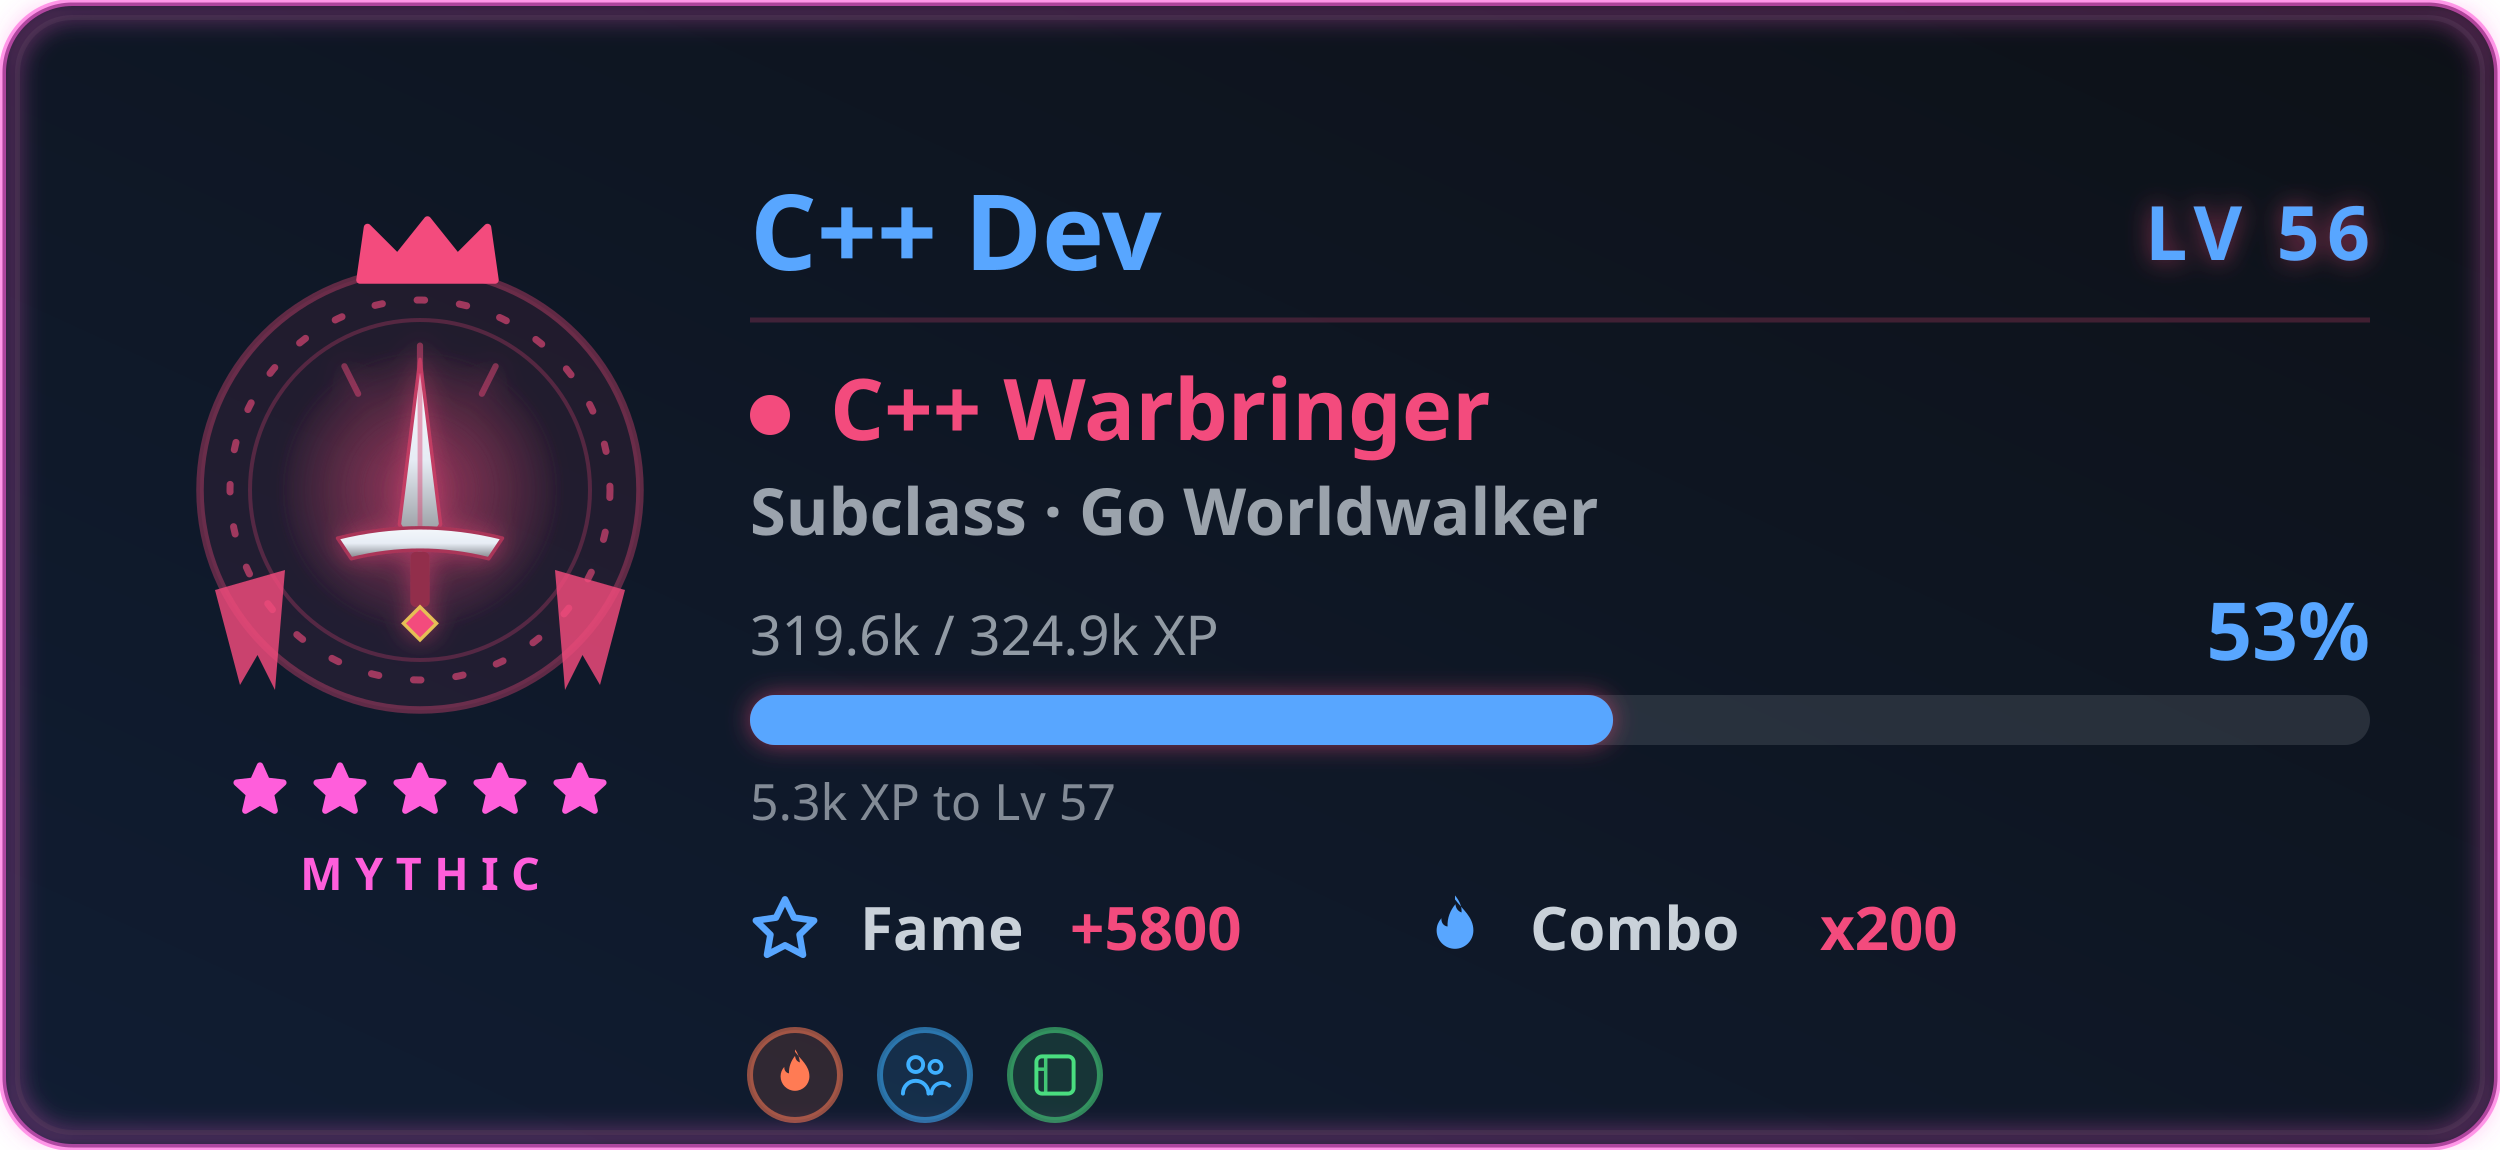
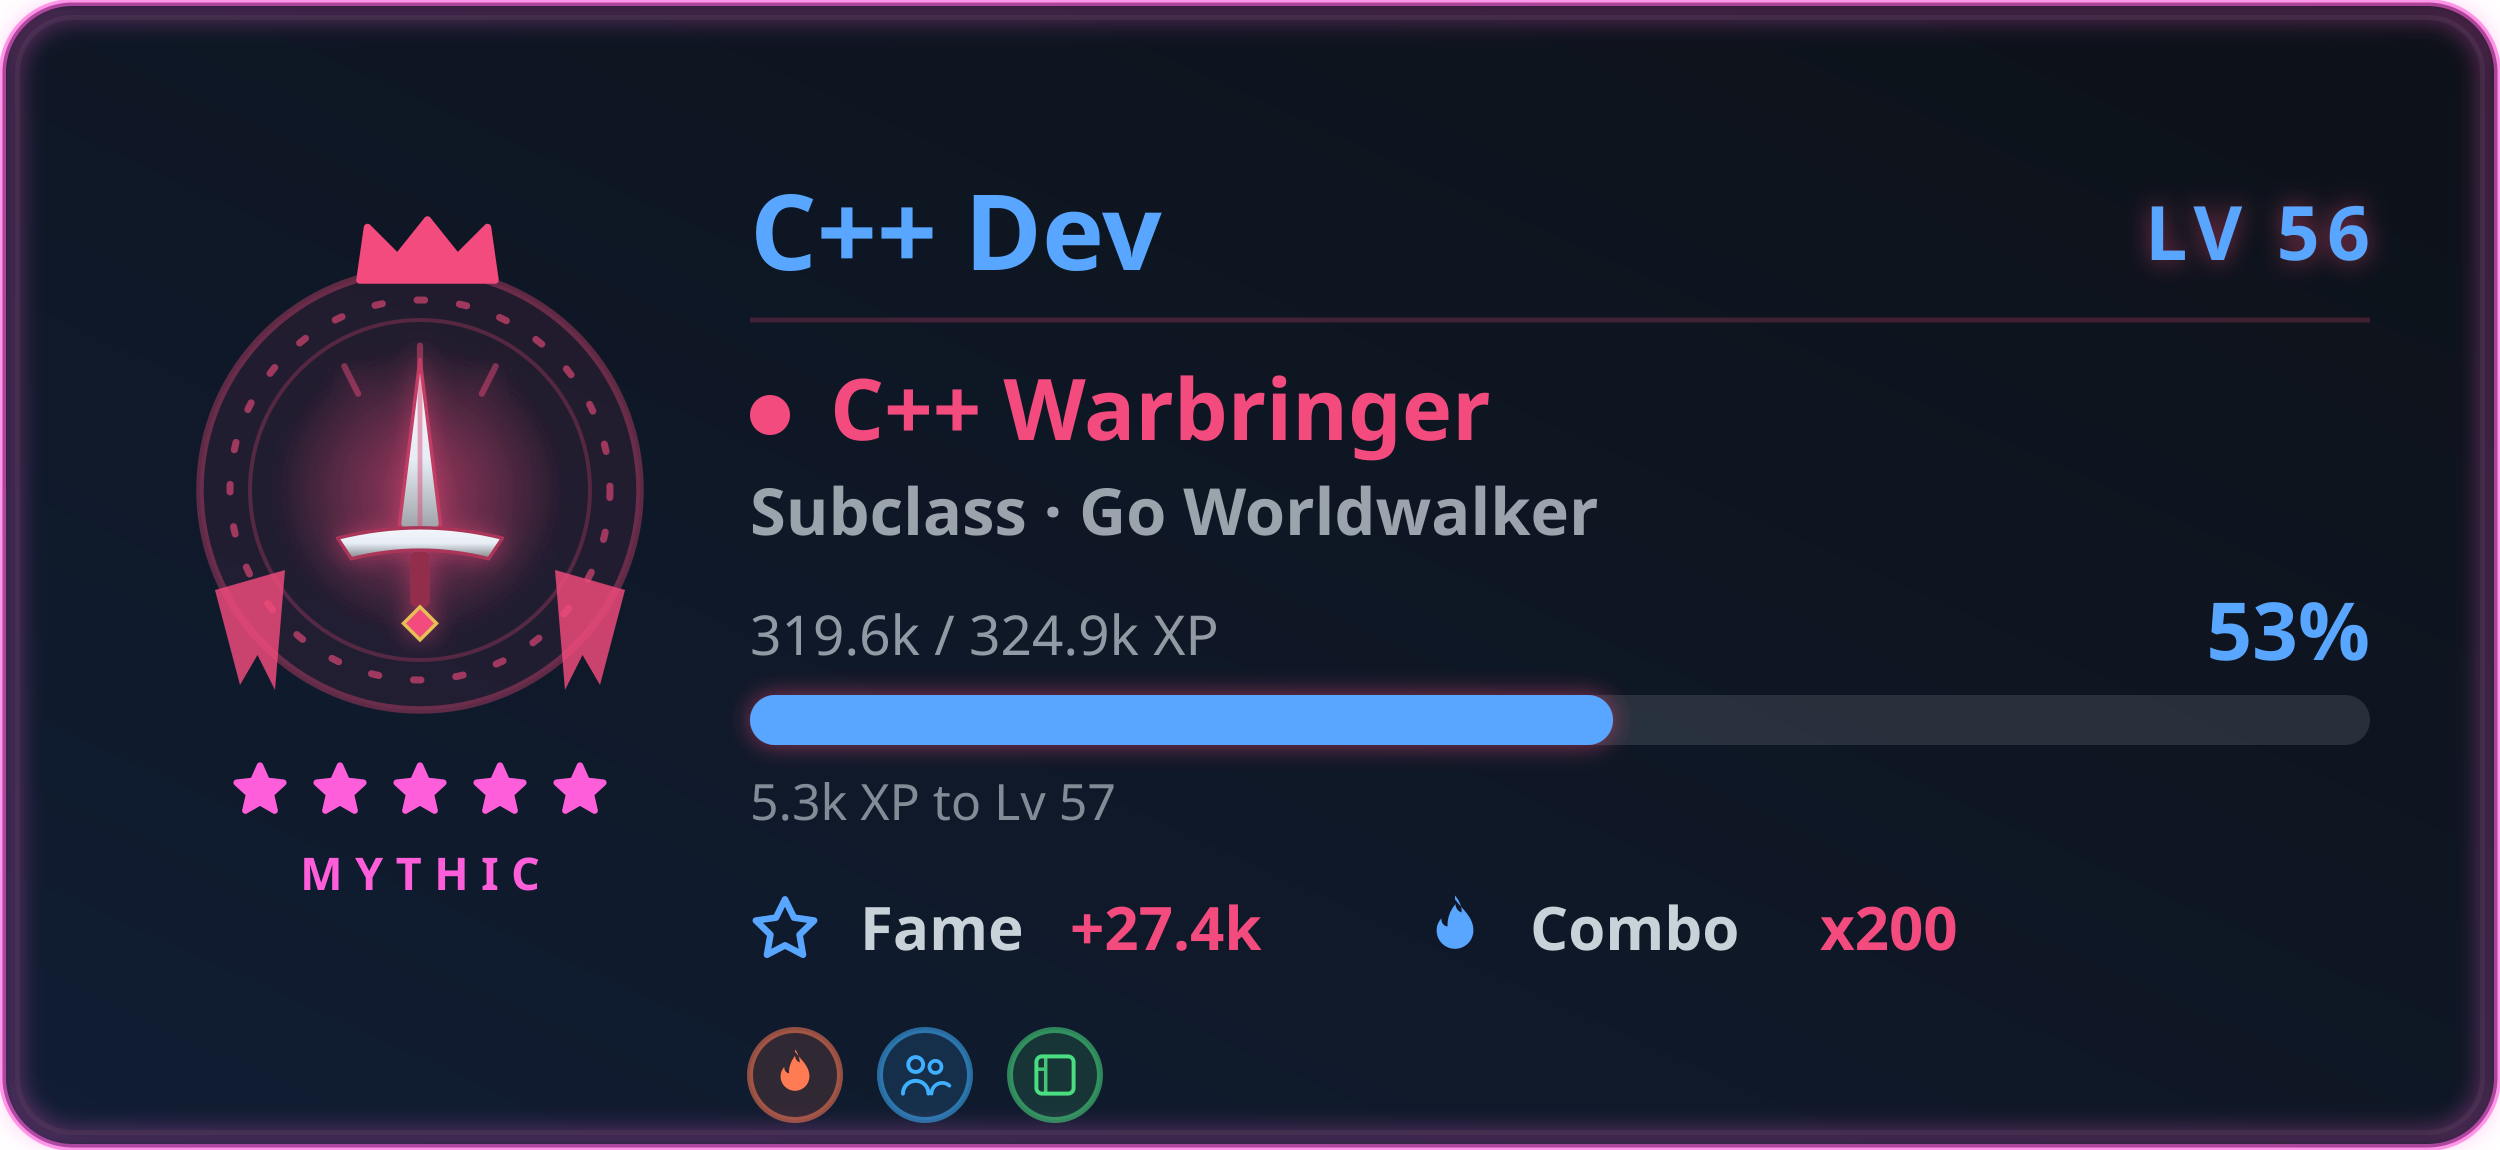
<svg xmlns="http://www.w3.org/2000/svg" width="500" height="230" viewBox="0 0 500 230" role="img" aria-labelledby="card-title-a11y card-desc-a11y">
  <style>
text { font-family: 'Segoe UI', Ubuntu, 'Helvetica Neue', sans-serif; }
.title { font-size: 18px; font-weight: 600; fill: #58a6ff; }
.title-icon { fill: #58a6ff; }
.icon { fill: #58a6ff; }


.gl-name { font-size: 21px; font-weight: 700; fill: #58a6ff; }
.gl-lvl { font-size: 15px; font-weight: 800; letter-spacing: 1.5px; fill: #58a6ff; }
.gl-class { font-size: 17px; font-weight: 700; fill: #f34b7d; }
.gl-sub { font-size: 13px; font-weight: 600; fill: #c9d1d9; opacity: 0.75; }
.gl-meta { font-size: 11px; fill: #c9d1d9; opacity: 0.7; }
.gl-pct { font-size: 16px; font-weight: 800; fill: #58a6ff; }
.gl-chip-label { font-size: 12px; font-weight: 600; fill: #c9d1d9; }
.gl-chip-value { font-size: 12px; font-weight: 800; fill: #f34b7d; }
.gl-hint { font-size: 10px; fill: #c9d1d9; opacity: 0.62; }
.gl-rarity { font-size: 9px; font-weight: 700; letter-spacing: 2.5px; fill: #ff5edb; }

</style>
  <defs>
    <linearGradient id="card-bg" x1="0" y1="0" x2="1" y2="1" gradientTransform="rotate(90, 0.5, 0.5)">
      <stop offset="0.0%" stop-color="#0d1117" />
      <stop offset="100.0%" stop-color="#101d33" />
    </linearGradient>
    <filter id="card-glow" x="-50%" y="-50%" width="200%" height="200%">
      <feGaussianBlur in="SourceGraphic" stdDeviation="3" result="blur" />
      <feFlood flood-color="#58a6ff" flood-opacity="0.55" result="tint" />
      <feComposite in="tint" in2="blur" operator="in" result="softGlow" />
      <feMerge>
        <feMergeNode in="softGlow" />
        <feMergeNode in="SourceGraphic" />
      </feMerge>
    </filter>
    <filter id="gl-glow" x="-60%" y="-60%" width="220%" height="220%">
      <feGaussianBlur in="SourceGraphic" stdDeviation="2.4" result="b" />
      <feFlood flood-color="#f34b7d" flood-opacity="0.55" result="t" />
      <feComposite in="t" in2="b" operator="in" result="g" />
      <feMerge>
        <feMergeNode in="g" />
        <feMergeNode in="SourceGraphic" />
      </feMerge>
    </filter>
    <filter id="gl-rarity" x="-20%" y="-20%" width="140%" height="140%">
      <feGaussianBlur stdDeviation="2.4" />
    </filter>
  </defs>
  <rect x="0.5" y="0.5" width="499" height="229" rx="14" fill="url(#card-bg)" stroke="#ff5edb" stroke-width="1.4" stroke-opacity="0.6" />
  <rect x="3.5" y="3.5" width="493" height="223" rx="11" fill="none" stroke="#30363d" stroke-opacity="0.4" />
  <rect x="2" y="2" width="496" height="226" rx="13" fill="none" stroke="#ff5edb" stroke-width="3.5" stroke-opacity="0.4" filter="url(#gl-rarity)" />
  <g class="fade">
    <g class="">
      <g class="flourish">
        <g transform="translate(84,0)">
          <g transform="translate(0,98)" fill="#f34b7d" opacity="0.82">
            <path d="M27 16 L41 20 L36 39 L32.5 33 L29 40 Z" />
          </g>
        </g>
        <g transform="translate(84,0) scale(-1,1)">
          <g transform="translate(0,98)" fill="#f34b7d" opacity="0.82">
            <path d="M27 16 L41 20 L36 39 L32.5 33 L29 40 Z" />
          </g>
        </g>
      </g>
      <circle cx="84" cy="98" r="44" fill="#f34b7d" fill-opacity="0.08" stroke="#f34b7d" stroke-opacity="0.35" stroke-width="1.5" />
      <g class="">
        <circle cx="84" cy="98" r="38" fill="none" stroke="#f34b7d" stroke-opacity="0.6" stroke-width="1.4" stroke-dasharray="1.5 7" stroke-linecap="round" />
        <circle cx="84" cy="98" r="34" fill="none" stroke="#f34b7d" stroke-opacity="0.25" stroke-width="0.8" />
      </g>
      <g class="" filter="url(#gl-glow)">
        <svg class="" x="51" y="65" width="66" height="66" viewBox="0 0 48 48" aria-hidden="true">
          <defs>
            <radialGradient id="cpHalo" cx="0.5" cy="0.5" r="0.5">
              <stop offset="0" stop-color="#f34b7d" stop-opacity="0.42" />
              <stop offset="1" stop-color="#f34b7d" stop-opacity="0" />
            </radialGradient>
            <linearGradient id="cpBlade" x1="0" y1="0" x2="0" y2="1">
              <stop offset="0" stop-color="#f4f7fb" />
              <stop offset="0.5" stop-color="#e7edf5" />
              <stop offset="1" stop-color="#7f8287" />
            </linearGradient>
          </defs>
          <circle cx="24" cy="24" r="21" fill="url(#cpHalo)" />
          <g stroke="#f34b7d" stroke-width="0.9" stroke-opacity="0.45" stroke-linecap="round">
            <path d="M24 3 V8 M13 6 L15 10 M35 6 L33 10" />
          </g>
          <path d="M24 5 L27 29 L24 34 L21 29 Z" fill="url(#cpBlade)" stroke="#c23c64" stroke-width="0.5" stroke-linejoin="round" />
          <path d="M24 7 V31" stroke="#db4471" stroke-width="0.7" stroke-opacity="0.45" />
          <path d="M12 31 Q24 28 36 31 L34 34 Q24 31.5 14 34 Z" fill="url(#cpBlade)" stroke="#aa3558" stroke-width="0.5" stroke-linejoin="round" />
          <rect x="22.6" y="33" width="2.8" height="8" rx="0.8" fill="#922d4b" />
          <path d="M24 41 l2.4 2.4 l-2.4 2.4 l-2.4 -2.4 Z" fill="#f34b7d" stroke="#e6bf55" stroke-width="0.5" />
        </svg>
      </g>
      <g transform="translate(69, 42.5) scale(1.5)">
        <path d="M2 9 L3 2 L7 6 L11 1 L15 6 L19 2 L20 9 Z" fill="#f34b7d" stroke="#f34b7d" stroke-width="1" stroke-linejoin="round" />
      </g>
    </g>
    <g>
      <g class="" transform="translate(45.5, 151.5) scale(0.5416667)" fill="#ff5edb" stroke="#ff5edb" stroke-width="2.4" stroke-linejoin="round" stroke-linecap="round" opacity="1">
        <path d="M12 3 L14.5 8.6 L20.6 9.3 L16 13.5 L17.4 19.6 L12 16.5 L6.6 19.6 L8 13.5 L3.4 9.3 L9.5 8.6 Z" />
      </g>
      <g class="" transform="translate(61.5, 151.5) scale(0.5416667)" fill="#ff5edb" stroke="#ff5edb" stroke-width="2.4" stroke-linejoin="round" stroke-linecap="round" opacity="1">
        <path d="M12 3 L14.5 8.6 L20.6 9.3 L16 13.5 L17.4 19.6 L12 16.5 L6.6 19.6 L8 13.5 L3.4 9.3 L9.5 8.6 Z" />
      </g>
      <g class="" transform="translate(77.5, 151.5) scale(0.5416667)" fill="#ff5edb" stroke="#ff5edb" stroke-width="2.4" stroke-linejoin="round" stroke-linecap="round" opacity="1">
        <path d="M12 3 L14.5 8.6 L20.6 9.3 L16 13.5 L17.4 19.6 L12 16.5 L6.6 19.6 L8 13.5 L3.4 9.3 L9.5 8.6 Z" />
      </g>
      <g class="" transform="translate(93.5, 151.5) scale(0.5416667)" fill="#ff5edb" stroke="#ff5edb" stroke-width="2.4" stroke-linejoin="round" stroke-linecap="round" opacity="1">
        <path d="M12 3 L14.5 8.6 L20.6 9.3 L16 13.5 L17.4 19.6 L12 16.5 L6.6 19.6 L8 13.5 L3.4 9.3 L9.5 8.6 Z" />
      </g>
      <g class="" transform="translate(109.5, 151.5) scale(0.5416667)" fill="#ff5edb" stroke="#ff5edb" stroke-width="2.4" stroke-linejoin="round" stroke-linecap="round" opacity="1">
        <path d="M12 3 L14.5 8.6 L20.6 9.3 L16 13.5 L17.4 19.6 L12 16.5 L6.6 19.6 L8 13.5 L3.4 9.3 L9.5 8.6 Z" />
      </g>
    </g>
    <text class="gl-rarity" x="84" y="178" text-anchor="middle">MYTHIC</text>
  </g>
  <g class="fade" style="animation-delay:.15s">
    <text class="gl-name" x="150" y="54">C++ Dev</text>
    <text class="gl-lvl glow-pulse" x="474" y="52" text-anchor="end" filter="url(#gl-glow)">LV 56</text>
    <line x1="150" y1="64" x2="474" y2="64" stroke="#f34b7d" stroke-opacity="0.22" stroke-width="1" />
    <circle cx="154" cy="83" r="4" fill="#f34b7d" />
    <text class="gl-class" x="166" y="88">C++ Warbringer</text>
    <text class="gl-sub" x="150" y="107">Subclass · Go Worldwalker</text>
    <text class="gl-meta" x="150" y="131">319.6k / 324.9k XP</text>
    <text class="gl-pct " x="474" y="132" text-anchor="end">53%</text>
    <rect x="150" y="139" width="324" height="10" rx="5" fill="#c9d1d9" fill-opacity="0.14" />
    <rect class="xp-fill " x="150" y="139" width="172.609" height="10" rx="5" fill="#58a6ff" filter="url(#gl-glow)" />
    <text class="gl-hint" x="150" y="164">5.3k XP to Lv 57</text>
    <g transform="translate(150, 190)">
      <svg class="icon" x="0" y="-11" width="14" height="14" viewBox="0 0 16 16" aria-hidden="true">
        <path fill-rule="evenodd" d="M8 .25a.75.75 0 0 1 .673.418l1.882 3.815 4.21.612a.75.75 0 0 1 .416 1.279l-3.046 2.97.719 4.192a.75.75 0 0 1-1.088.791L8 12.347l-3.766 1.98a.75.75 0 0 1-1.088-.79l.72-4.194L.818 6.374a.75.75 0 0 1 .416-1.28l4.21-.611L7.327.668A.75.75 0 0 1 8 .25zm0 2.445L6.615 5.5a.75.75 0 0 1-.564.41l-3.097.45 2.24 2.184a.75.75 0 0 1 .216.664l-.528 3.084 2.769-1.456a.75.75 0 0 1 .698 0l2.77 1.456-.53-3.084a.75.75 0 0 1 .216-.664l2.24-2.183-3.096-.45a.75.75 0 0 1-.564-.41L8 2.694v.001z" />
      </svg>
      <text class="gl-chip-label" x="22" y="0">Fame</text>
-       <text class="gl-chip-value" x="64" y="0">+5800</text>
+       <text class="gl-chip-value" x="64" y="0">+27.4k</text>
    </g>
    <g transform="translate(284, 190)">
      <svg class="icon" x="0" y="-11" width="14" height="14" viewBox="0 0 16 16" aria-hidden="true">
        <path fill-rule="evenodd" d="M8 1c1.7 2.3 4.2 4 4.2 7.1a4.2 4.2 0 0 1-8.4 0c0-1.1.4-2 1.1-2.8-.1 1 .5 1.8 1.4 1.9-.1-1.9.6-3.7 1.8-5.1.1 1 .6 1.6 1.4 1.9.1-1.4-.5-2.7-1.5-3.9z" />
      </svg>
      <text class="gl-chip-label" x="22" y="0">Combo</text>
      <text class="gl-chip-value" x="80" y="0">x200</text>
    </g>
  </g>
  <g class="fade" style="animation-delay:.2s">
    <g transform="translate(159, 215)">
      <g transform="translate(0, 0)">
        <circle r="9" fill="#ff7b54" fill-opacity="0.14" stroke="#ff7b54" stroke-opacity="0.55" stroke-width="1.2" />
        <g transform="translate(-5.58, -5.58) scale(0.465)">
          <path d="M12 2c2.5 3.4 6.2 6 6.2 10.6a6.2 6.2 0 0 1-12.4 0c0-1.6.6-3 1.6-4.1-.1 1.5.8 2.6 2 2.8-.1-2.8.9-5.4 2.6-7.5.2 1.5.9 2.4 2.1 2.8-.2-2-.8-4-2.1-5.6Z" fill="#ff7b54" />
        </g>
      </g>
      <g transform="translate(26, 0)">
        <circle r="9" fill="#3fb0ff" fill-opacity="0.14" stroke="#3fb0ff" stroke-opacity="0.55" stroke-width="1.2" />
        <g transform="translate(-5.58, -5.58) scale(0.465)">
          <circle cx="8" cy="7.5" r="3.2" fill="none" stroke="#3fb0ff" stroke-width="1.7" />
          <path d="M2.5 20a5.5 5.5 0 0 1 11 0" fill="none" stroke="#3fb0ff" stroke-width="1.7" stroke-linecap="round" />
          <circle cx="16.5" cy="8.5" r="2.6" fill="none" stroke="#3fb0ff" stroke-width="1.6" />
          <path d="M14.8 20a4.6 4.6 0 0 1 7.7-3.4" fill="none" stroke="#3fb0ff" stroke-width="1.6" stroke-linecap="round" />
        </g>
      </g>
      <g transform="translate(52, 0)">
        <circle r="9" fill="#4ade80" fill-opacity="0.14" stroke="#4ade80" stroke-opacity="0.55" stroke-width="1.2" />
        <g transform="translate(-5.58, -5.58) scale(0.465)">
          <rect x="4" y="4" width="16" height="16" rx="2.4" fill="none" stroke="#4ade80" stroke-width="1.7" />
          <path d="M8 4v16 M4 9.5h4" fill="none" stroke="#4ade80" stroke-width="1.5" opacity="0.85" />
        </g>
      </g>
    </g>
  </g>
</svg>
